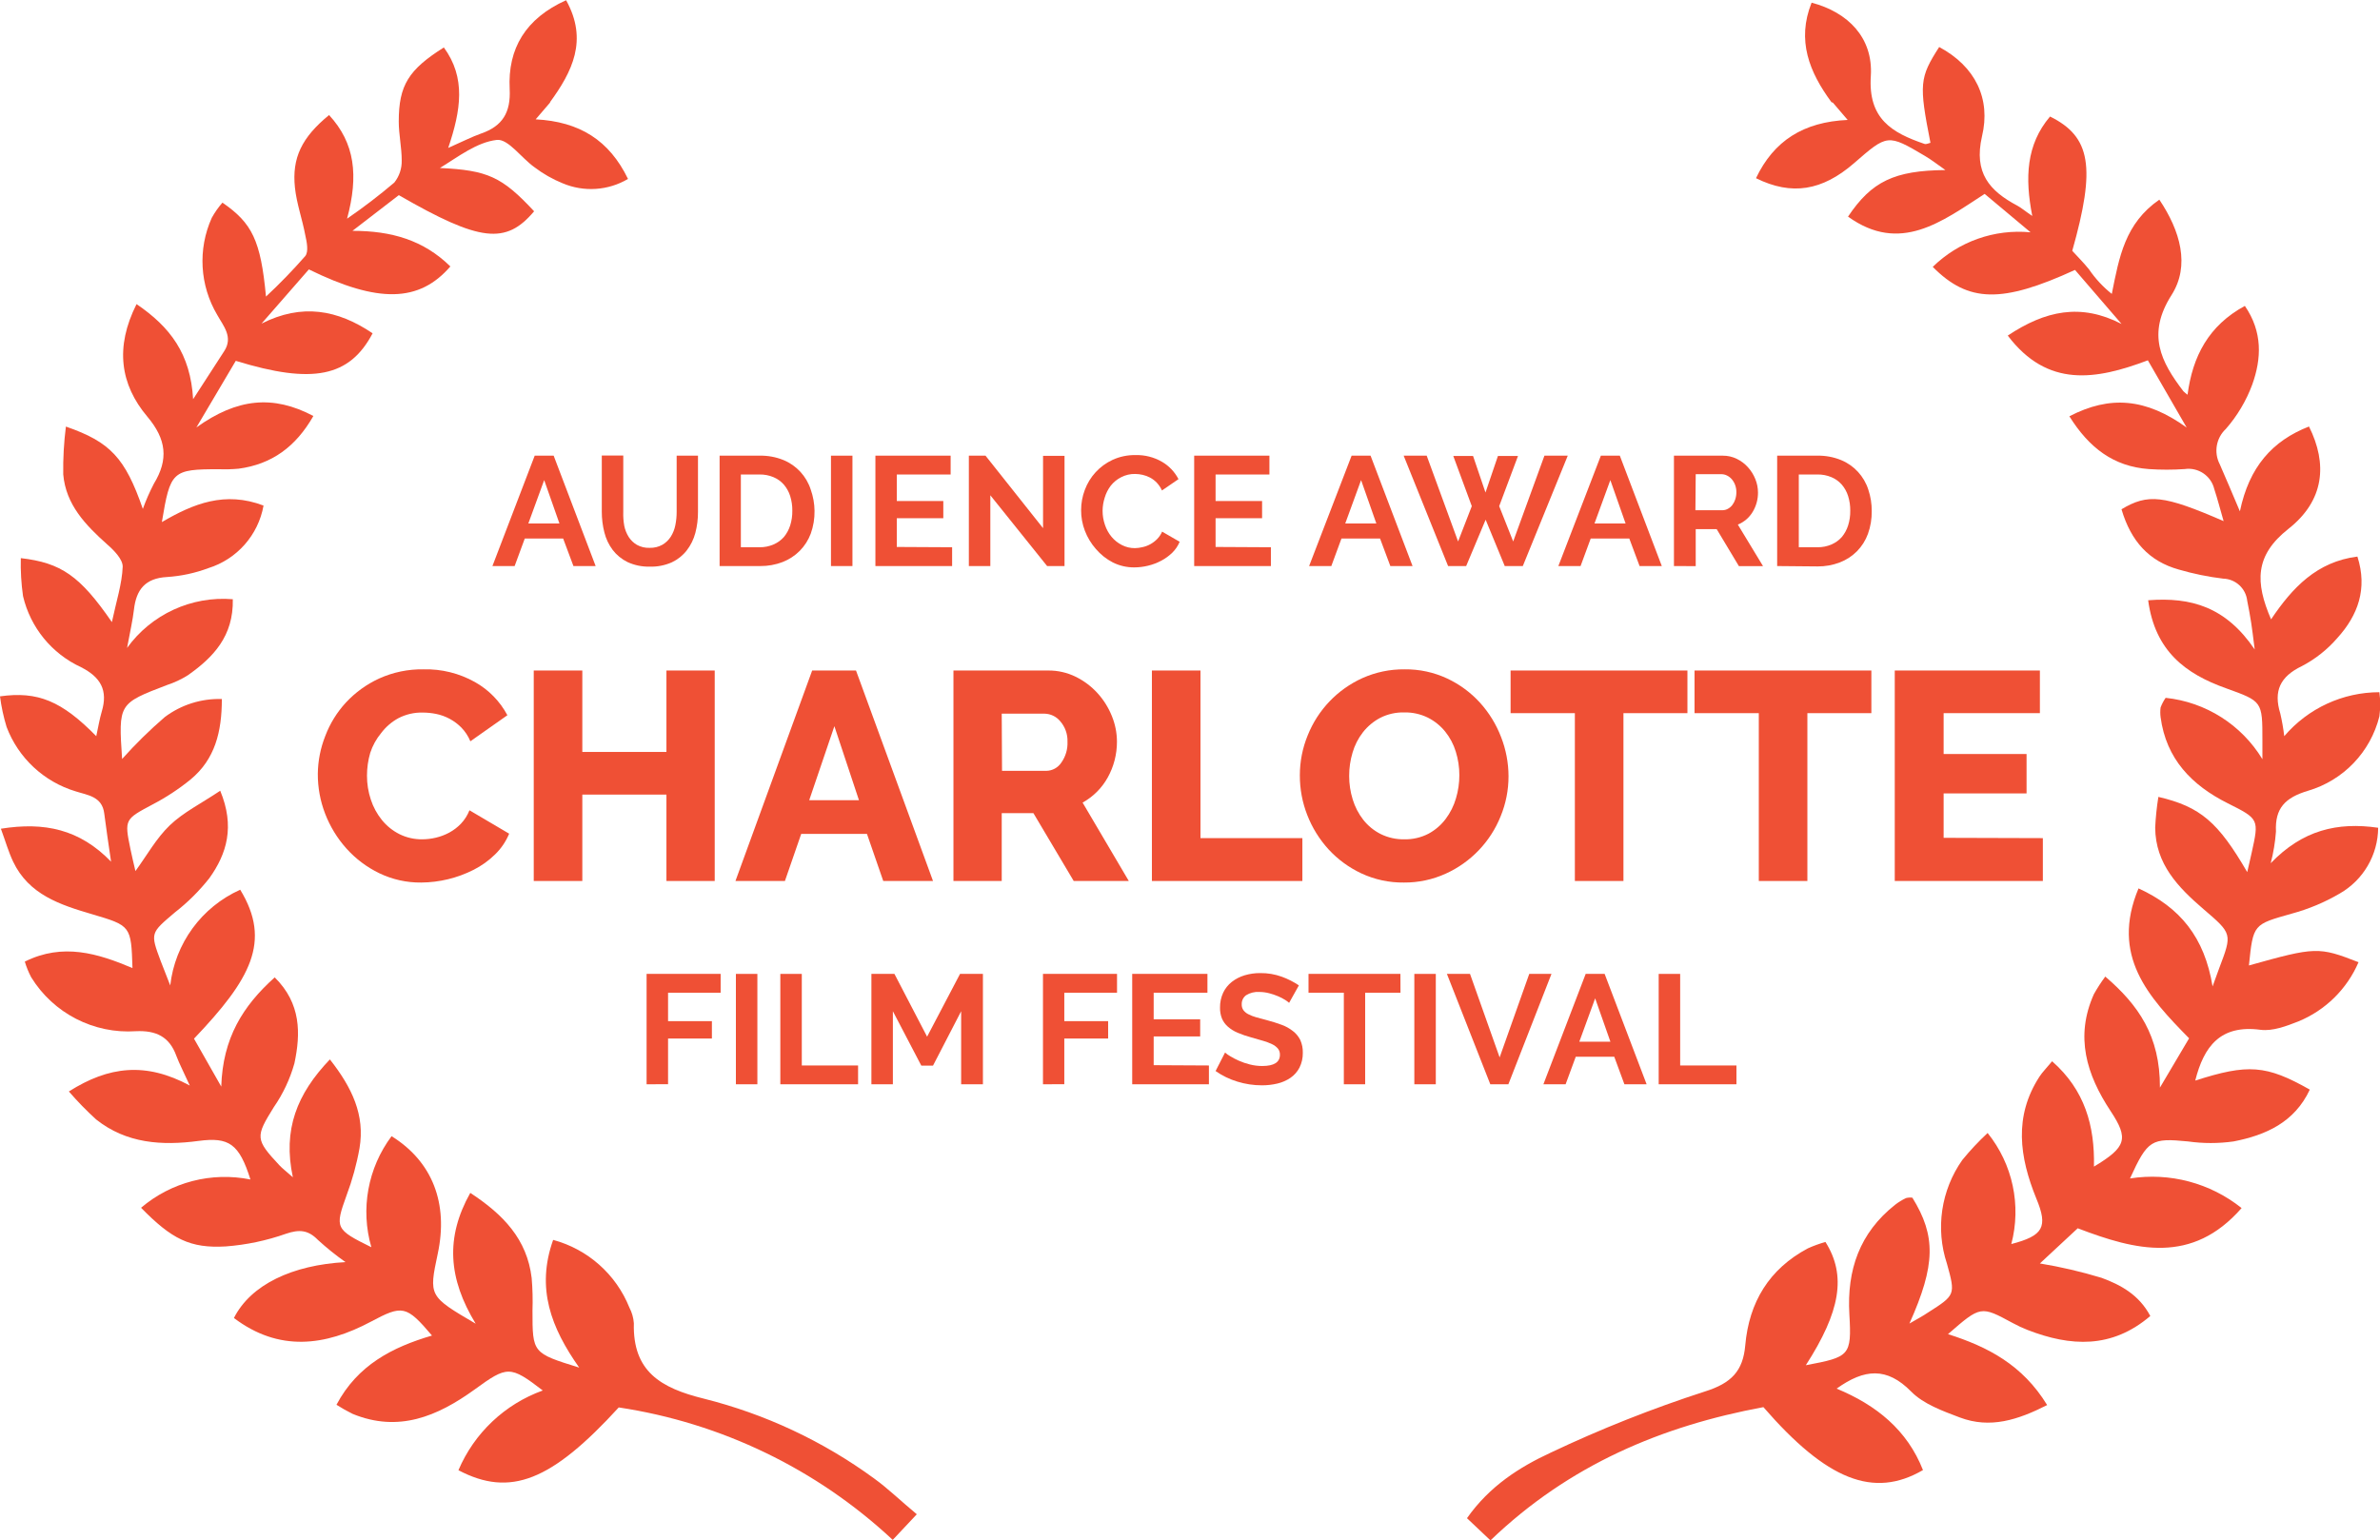
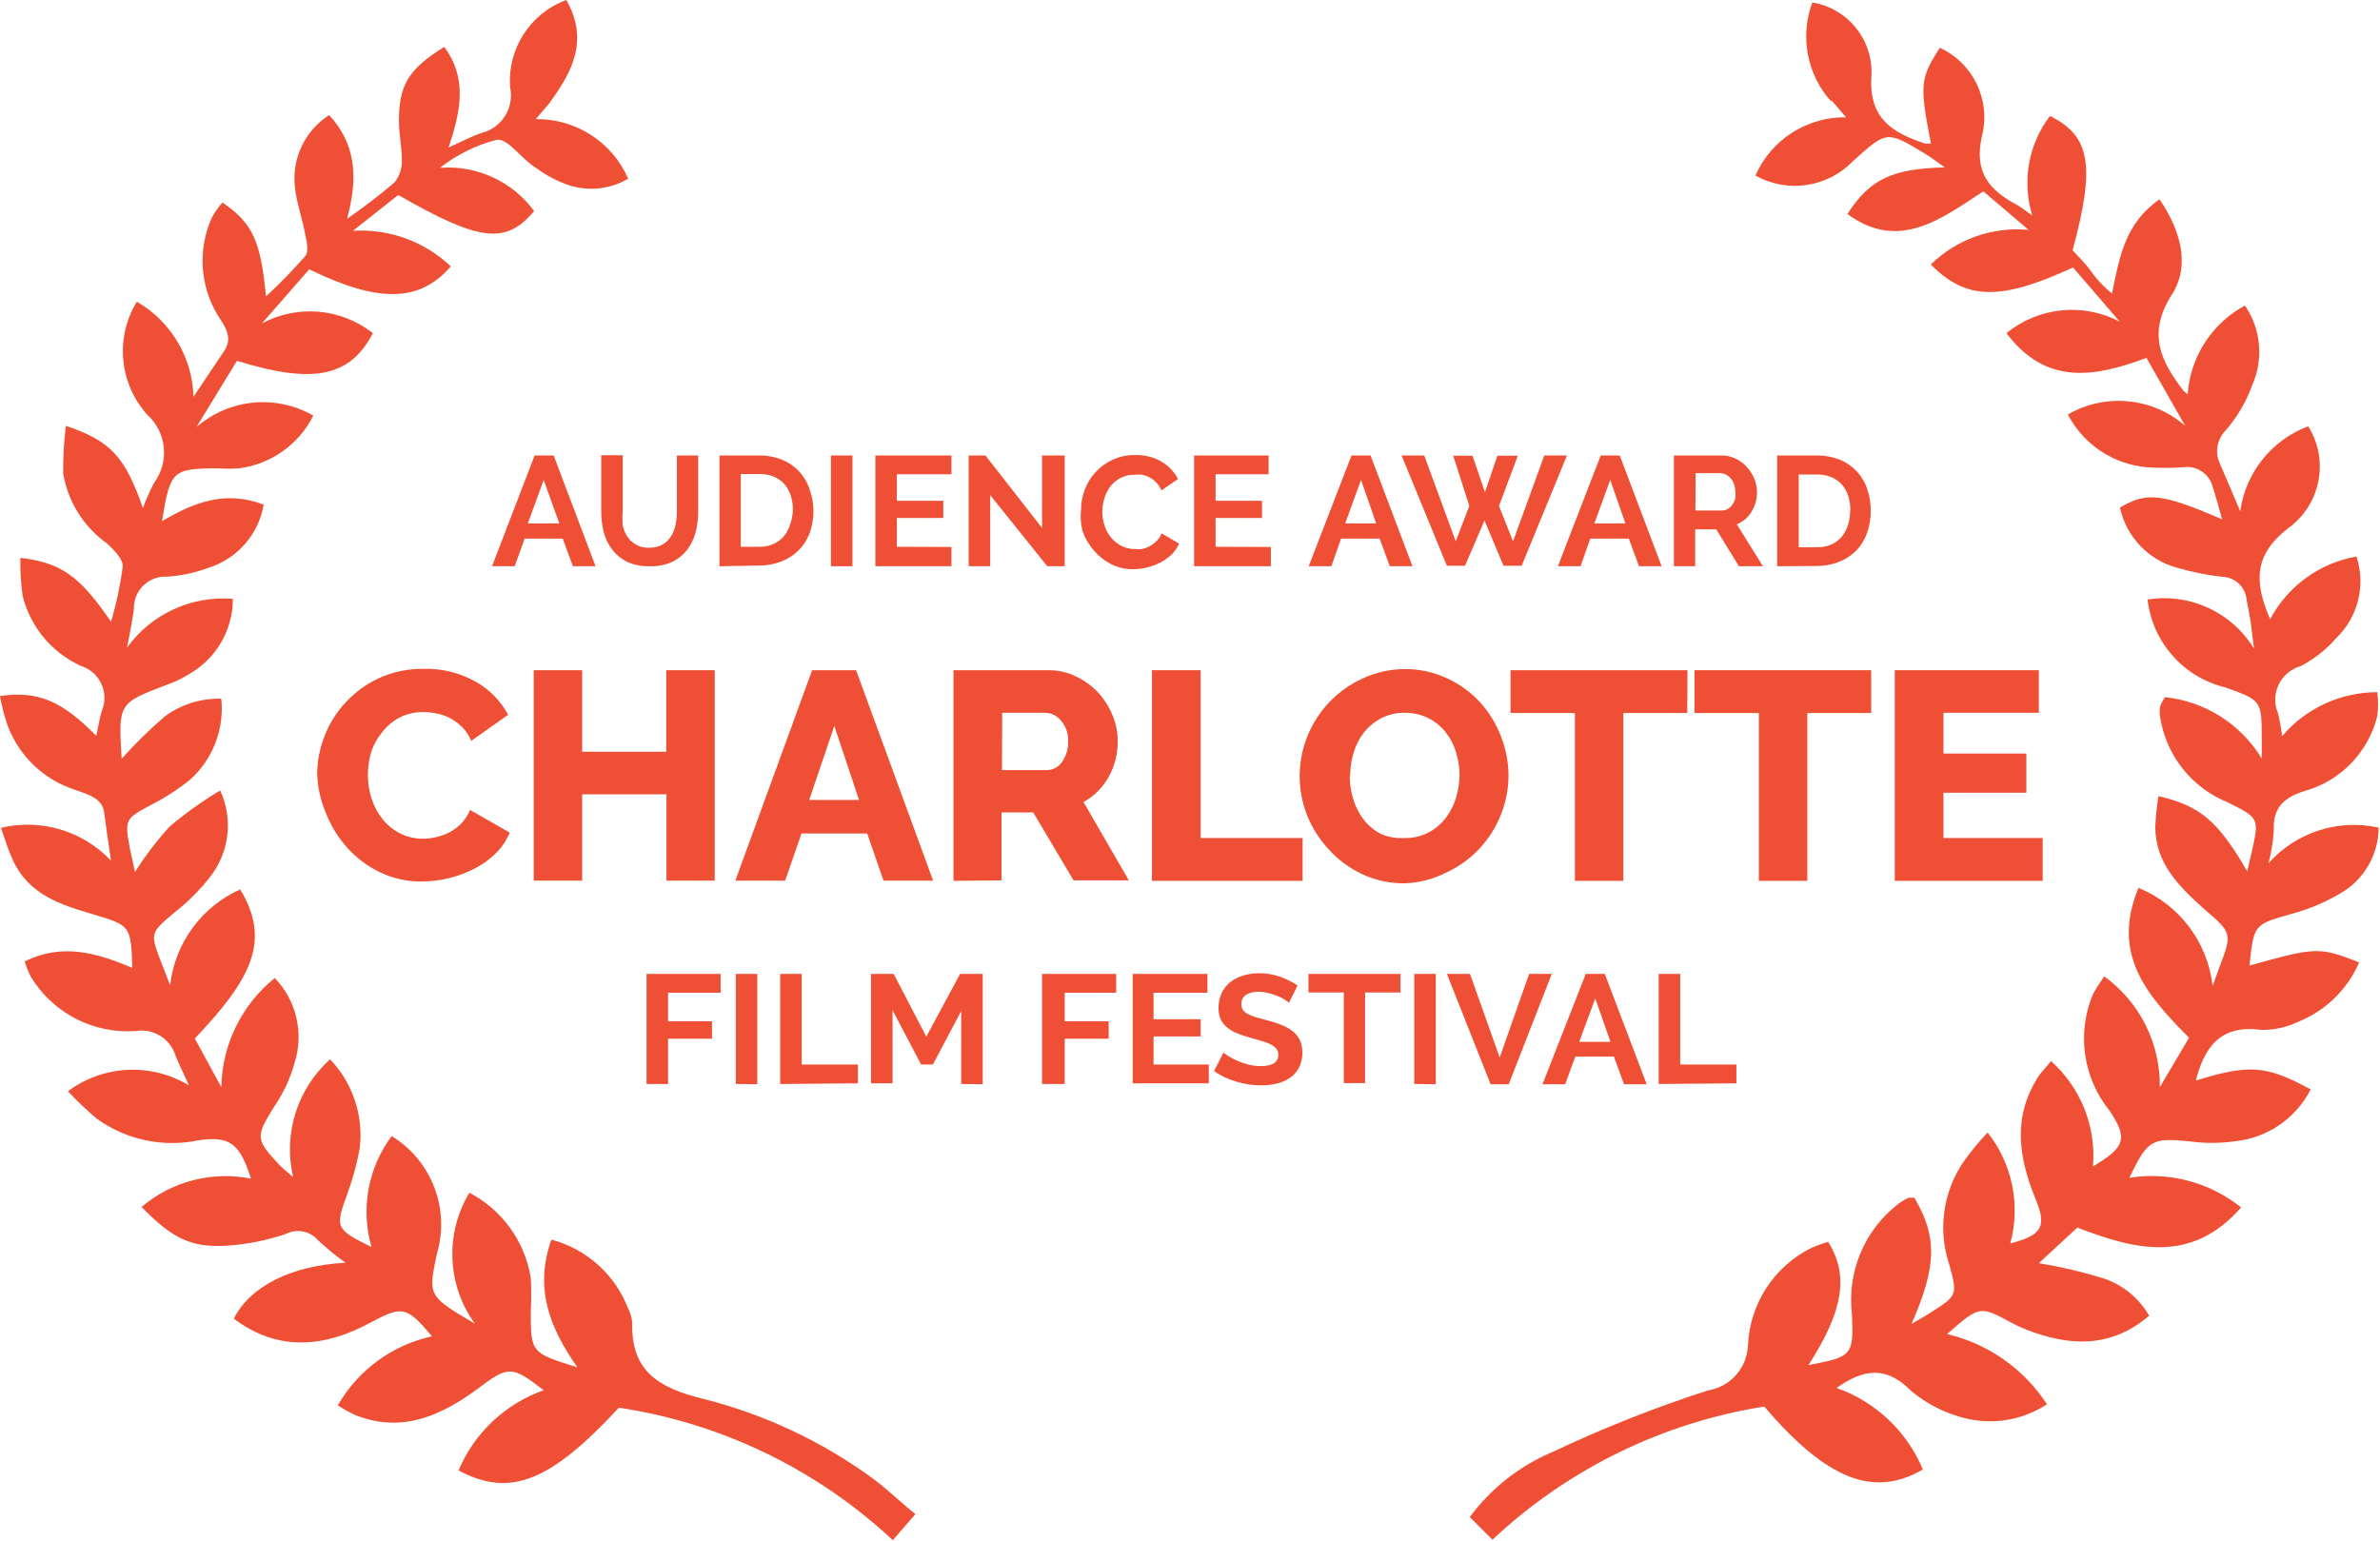
- <svg xmlns="http://www.w3.org/2000/svg" viewBox="0 0 321.41 208">
+ <svg xmlns="http://www.w3.org/2000/svg" viewBox="0 0 105.06 68">
  <defs>
    <style>.cls-1{fill:#ef5035;}</style>
  </defs>
  <g id="Layer_2" data-name="Layer 2">
    <g id="Layer_1-2" data-name="Layer 1">
-       <path class="cls-1" d="M247.34,13.81c-3-4.06-4.73-8.35-2.69-13.45,4.93,1.3,8.31,4.74,8,9.87-.4,5.84,2.87,7.71,7.25,9.21.22.08.53-.09.8-.15-1.56-7.93-1.48-8.8,1.18-12.94,4.9,2.63,7,7,5.78,12.07-1.13,4.93,1,7.36,4.79,9.37.5.27.94.66,2,1.38-1-5.13-.83-9.63,2.4-13.43,5.53,2.73,6.19,6.86,3,18.14.71.78,1.54,1.6,2.26,2.5a15.1,15.1,0,0,0,3.08,3.32c1-5,1.78-9.52,6.42-12.73,2.83,4.21,4.18,8.9,1.65,12.88-3.36,5.28-1.46,9,1.6,13a4.91,4.91,0,0,0,.56.47c.68-5.19,2.84-9.34,7.74-12,2.42,3.53,2.25,7.13,1,10.62a19.23,19.23,0,0,1-3.57,6,4,4,0,0,0-.82,4.77c.82,1.86,1.6,3.73,2.72,6.36,1.25-6,4.37-9.52,9.33-11.46,2.53,5.06,2.08,10-2.77,13.82-4.58,3.61-4.5,7.24-2.35,12.23,2.88-4.29,6.18-7.79,11.66-8.48,1.39,4.36.07,7.93-2.71,11a16.33,16.33,0,0,1-4.8,3.8c-2.93,1.41-3.84,3.36-2.91,6.38a27.79,27.79,0,0,1,.54,3.08,16.89,16.89,0,0,1,12.85-5.94,12.64,12.64,0,0,1,0,3.25,14,14,0,0,1-9.66,10.07c-3.08.93-4.46,2.35-4.31,5.51a23.94,23.94,0,0,1-.71,4.27c4.3-4.47,9-5.59,14.51-4.79a10.31,10.31,0,0,1-5.2,8.89,26.51,26.51,0,0,1-6.47,2.71c-5.18,1.47-5.21,1.37-5.78,7,9-2.52,9.41-2.54,14.8-.44a15.07,15.07,0,0,1-8.13,8c-1.62.64-3.48,1.34-5.11,1.13-5.43-.72-7.65,2.25-8.81,6.86,7.11-2.28,9.57-2.12,15.47,1.22-2.06,4.42-5.94,6.15-10.29,7a22.13,22.13,0,0,1-6.16,0c-4.93-.48-5.44-.24-7.83,5a19.32,19.32,0,0,1,15.07,4c-6.7,7.66-14.26,5.74-22.13,2.73l-5.11,4.75a65.79,65.79,0,0,1,8.32,1.94c2.56.94,5.07,2.28,6.59,5.16-5.21,4.45-10.77,4.13-16.56,1.89a17.34,17.34,0,0,1-2-.93c-4.34-2.35-4.34-2.36-8.76,1.49,5.35,1.7,10.06,4.13,13.39,9.58-3.94,2-7.69,3.23-11.81,1.67-2.32-.88-4.9-1.81-6.56-3.5-3.27-3.32-6.3-3.09-10.06-.39,5.38,2.23,9.53,5.59,11.66,11-6.67,3.89-13,1.35-21.55-8.5-13.69,2.54-26.22,7.78-36.86,18l-3.17-3c3.06-4.35,7.1-6.9,11.3-8.85a172.52,172.52,0,0,1,20.85-8.27c3.56-1.12,5.13-2.76,5.43-6.23.51-5.82,3.22-10.31,8.46-13.1a17,17,0,0,1,2.37-.86c2.87,4.55,2,9.42-2.65,16.65,5.89-1.12,6.21-1.24,5.88-6.88-.35-6,1.39-11,6.17-14.79a8,8,0,0,1,1.48-.91,2.29,2.29,0,0,1,.86-.05c3.19,5.16,3.15,9.08-.4,17,1.07-.63,1.79-1,2.48-1.47,3.72-2.37,3.76-2.39,2.59-6.61A15.72,15.72,0,0,1,265,156.69a36.25,36.25,0,0,1,3.42-3.65,17,17,0,0,1,3.2,15c4.3-1.12,5-2.27,3.37-6.17-2.26-5.56-3.06-11.05.43-16.44.39-.6.91-1.11,1.71-2.08,4.42,3.89,5.77,8.72,5.65,14.23,4.37-2.63,4.73-3.75,2.25-7.5-3.26-4.93-4.83-10.06-2.26-15.79a22.45,22.45,0,0,1,1.54-2.38c4.46,3.83,7.41,8,7.38,15l3.94-6.66C290.12,134.65,285,129.1,288.8,120c5.61,2.57,8.91,6.59,10,13.24.47-1.29.69-1.9.91-2.5,1.75-4.62,1.75-4.61-2.15-7.95-3.41-2.93-6.48-6.09-6.51-11a37.11,37.11,0,0,1,.43-4.15c5.69,1.33,8.08,3.42,12,10.16.22-1,.43-1.79.6-2.62,1-4.52,1-4.56-3.22-6.67-4.89-2.45-8.33-6-9.08-11.64a5,5,0,0,1,0-1.31,6.26,6.26,0,0,1,.68-1.3,17.41,17.41,0,0,1,13.07,8.29c0-.84,0-1.69,0-2.53,0-5.31,0-5.28-4.94-7.06-5.41-1.93-9.57-5-10.49-11.88,5.83-.45,10.5.91,14.39,6.65-.24-1.84-.33-2.71-.47-3.57-.16-1-.33-2-.54-3a3.36,3.36,0,0,0-3.25-3,37.34,37.34,0,0,1-6-1.23c-4-1.12-6.45-3.8-7.73-8.14,3.58-2.14,5.69-1.92,13.79,1.6-.47-1.62-.82-3-1.26-4.33a3.58,3.58,0,0,0-4-2.7,35.52,35.52,0,0,1-4.85,0c-4.75-.35-8.05-2.86-10.72-7.13,5.5-2.85,10.34-2.44,15.84,1.52l-5.24-9.08c-7,2.64-13.54,3.76-18.92-3.34,5.08-3.38,9.86-4.41,15.37-1.57l-6.29-7.3c-9.85,4.52-14.39,4.45-19.21-.41a16.6,16.6,0,0,1,13.21-4.67l-6.2-5.19c-5.79,3.75-11.41,8.13-18.45,3.07,3.19-4.76,6.26-6.23,13.15-6.29-1.09-.76-1.88-1.39-2.75-1.9-5.07-3-5.08-2.95-9.62,1-4.27,3.69-8.38,4.39-13.21,2,2.41-5.06,6.41-7.6,12.38-7.87l-2-2.34Z" />
-       <path class="cls-1" d="M74.34,13.79l-2,2.33c5.94.31,9.94,2.83,12.47,8.05a9.82,9.82,0,0,1-8.82.59,16.48,16.48,0,0,1-3.81-2.17c-1.76-1.24-3.56-3.87-5.09-3.69-2.7.31-5.21,2.28-7.68,3.79,6.43.31,8.37,1.17,12.72,5.85-3.81,4.52-7.3,4.15-18.27-2.18l-6.26,4.82c5.27,0,9.59,1.25,13.22,4.81-4.2,4.86-9.73,5-19.11.4l-6.39,7.32c5.46-2.76,10.27-1.88,15,1.31-3.1,5.89-8.06,6.93-18.48,3.72l-5.32,9c5.49-3.94,10.35-4.43,15.8-1.55-2.38,4.17-5.62,6.52-10.1,7.12a20.56,20.56,0,0,1-2.64.07c-6.33,0-6.58.25-7.72,7.14,4.27-2.5,8.52-4.21,13.73-2.23a10.86,10.86,0,0,1-7.45,8.45,19.56,19.56,0,0,1-5.58,1.2c-2.94.16-4.16,1.69-4.47,4.4-.17,1.44-.5,2.87-.93,5.18a16,16,0,0,1,14.28-6.58c.11,5-2.65,7.86-6.07,10.27a12.69,12.69,0,0,1-2.79,1.31c-6.59,2.52-6.59,2.51-6.09,10a62.5,62.5,0,0,1,5.76-5.66,12.22,12.22,0,0,1,7.71-2.44c0,4.47-.94,8.14-4.21,10.86a30.39,30.39,0,0,1-5.14,3.38c-3.74,2-3.83,2-3,6,.2,1,.45,2,.68,3,1.55-2.12,2.82-4.44,4.65-6.19s4.22-2.93,6.8-4.66c2,4.84.9,8.49-1.46,11.8a27.5,27.5,0,0,1-4.68,4.65c-3.28,2.79-3.32,2.74-1.9,6.55.35.93.72,1.84,1.29,3.3a16.17,16.17,0,0,1,9.45-12.93c4.27,7,1.39,12.11-6.24,20.12l3.68,6.47c.2-6.53,2.9-10.88,7.22-14.75,3.58,3.54,3.51,7.6,2.66,11.61a19.74,19.74,0,0,1-2.79,5.93c-2.48,4-2.52,4.33.79,7.87.39.41.85.76,1.79,1.59-1.38-6.44.55-11.26,5-15.92,3,3.82,4.76,7.52,4,12a36.19,36.19,0,0,1-1.75,6.37c-1.58,4.39-1.54,4.59,3.35,7a17.1,17.1,0,0,1,2.73-15c5.55,3.45,7.68,9.11,6.24,15.86-1.22,5.75-1.22,5.75,5.12,9.47-3.71-6.1-4.11-11.64-.73-17.67,4.46,2.92,7.67,6.26,8.29,11.5a36.85,36.85,0,0,1,.11,4.41c0,5.73,0,5.73,6.31,7.69-3.79-5.37-5.85-10.7-3.52-17.25A15.4,15.4,0,0,1,85,176.63a5.36,5.36,0,0,1,.6,2.11c-.17,6.52,3.64,8.75,9.44,10.18a66.27,66.27,0,0,1,23,10.78c1.88,1.36,3.56,3,5.77,4.84L120.56,208a69.34,69.34,0,0,0-37-17.89c-9.07,9.92-14.65,12.17-21.65,8.48a19.59,19.59,0,0,1,11.39-10.77c-4.42-3.39-4.78-3.35-9.22-.12-5,3.61-10.26,5.83-16.46,3.28a22.37,22.37,0,0,1-2.18-1.23c2.85-5.37,7.55-7.78,12.9-9.35-3.47-4.09-4-4.14-8.22-1.89-6.24,3.33-12.46,4.11-18.53-.48,2.28-4.51,7.89-7.16,15.07-7.55a37.83,37.83,0,0,1-3.73-3c-1.32-1.35-2.51-1.44-4.31-.83a31.55,31.55,0,0,1-8.11,1.71c-4.84.29-7.33-1-11.46-5.22a17.45,17.45,0,0,1,14.77-3.82c-1.52-4.83-2.9-5.75-7-5.21-4.94.66-9.74.36-13.84-2.9a43.72,43.72,0,0,1-3.68-3.78c5.4-3.42,10.38-4,16.33-.8-.81-1.79-1.39-2.89-1.81-4-.94-2.61-2.75-3.46-5.46-3.34A15.39,15.39,0,0,1,4.21,132a11.79,11.79,0,0,1-.86-2.11c5.15-2.56,9.85-1.11,14.54.87-.18-5.71-.21-5.72-5.48-7.28-4.28-1.26-8.52-2.63-10.64-7.1-.61-1.28-1-2.66-1.65-4.44C6,111,10.75,112,15,116.39c-.36-2.5-.67-4.49-.92-6.5-.28-2.33-2.27-2.48-3.87-3A14.42,14.42,0,0,1,.89,98.19,25.12,25.12,0,0,1,0,94.06c5.11-.72,8.34.63,13,5.38.27-1.24.44-2.3.74-3.32.86-2.86-.12-4.64-2.8-6a14.12,14.12,0,0,1-7.83-9.6,30.84,30.84,0,0,1-.3-5.13c5.45.63,8,2.4,12.3,8.64.61-2.86,1.37-5.17,1.46-7.5,0-1-1.19-2.21-2.1-3-2.91-2.6-5.58-5.36-5.93-9.46a45.58,45.58,0,0,1,.36-6.45c6,2.08,8,4.23,10.39,11.12a28.08,28.08,0,0,1,1.49-3.4c2-3.28,1.7-6-.89-9.07-3.65-4.33-4.39-9.36-1.45-15.19,4.55,3.09,7.29,6.72,7.64,12.84l4.2-6.49c1.24-1.91-.11-3.39-.93-4.87a14.24,14.24,0,0,1-.75-13.14,11.78,11.78,0,0,1,1.44-2.05c4,2.76,5.17,5.08,5.88,12.69a74.64,74.64,0,0,0,5.31-5.48c.46-.58.21-1.88,0-2.8-.4-2.16-1.17-4.27-1.4-6.44-.42-4,.91-6.77,4.61-9.8,3.5,3.8,4,8.16,2.43,14a78.87,78.87,0,0,0,6.38-4.88,4.6,4.6,0,0,0,1-3c0-1.74-.4-3.5-.4-5.25,0-4.9,1.33-7,6.09-10,3,4.1,2.31,8.47.59,13.57,1.91-.84,3.16-1.49,4.46-1.95,2.88-1,4-2.85,3.84-6-.28-5.49,2.16-9.54,7.62-12,3,5.39.83,9.66-2.2,13.81Z" />
-       <path class="cls-1" d="M42.92,104.53a14.32,14.32,0,0,1,1-5.1,13.93,13.93,0,0,1,2.8-4.54,14.23,14.23,0,0,1,4.48-3.24,14,14,0,0,1,6-1.24,13.5,13.5,0,0,1,6.94,1.72,11.12,11.12,0,0,1,4.38,4.48l-5,3.52a5.88,5.88,0,0,0-1.22-1.86,6.66,6.66,0,0,0-3.42-1.84,9.36,9.36,0,0,0-1.8-.18,6.78,6.78,0,0,0-3.28.76,7.22,7.22,0,0,0-2.32,2A8.14,8.14,0,0,0,50,101.69a11,11,0,0,0-.44,3.08,10.15,10.15,0,0,0,.52,3.24,8.59,8.59,0,0,0,1.5,2.76,7.23,7.23,0,0,0,2.36,1.9,6.75,6.75,0,0,0,3.1.7,8,8,0,0,0,1.82-.22,7.36,7.36,0,0,0,1.8-.68,6.43,6.43,0,0,0,1.58-1.2,5.64,5.64,0,0,0,1.16-1.82l5.36,3.16a8.35,8.35,0,0,1-1.9,2.8,11.71,11.71,0,0,1-2.9,2.08,15.93,15.93,0,0,1-7.08,1.72,12.72,12.72,0,0,1-5.66-1.26,14.32,14.32,0,0,1-4.44-3.34,15.28,15.28,0,0,1-2.88-4.72A14.75,14.75,0,0,1,42.92,104.53Z" />
-       <path class="cls-1" d="M96.52,90.57V119H90V107.33H78.64V119H72.08V90.57h6.56v11H90v-11Z" />
-       <path class="cls-1" d="M109.68,90.57h5.92L126,119h-6.72l-2.2-6.36H108.2L106,119H99.32ZM116,108.09l-3.32-10-3.4,10Z" />
-       <path class="cls-1" d="M128.76,119V90.57h12.8a8.24,8.24,0,0,1,3.7.84,9.85,9.85,0,0,1,2.94,2.2,10.31,10.31,0,0,1,1.94,3.08,9.18,9.18,0,0,1,.7,3.48,10,10,0,0,1-.32,2.54,9.84,9.84,0,0,1-.92,2.3,8.67,8.67,0,0,1-3.4,3.4L152.44,119H145l-5.44-9.16h-4.28V119Zm6.56-14.88h6a2.46,2.46,0,0,0,2-1.1,4.52,4.52,0,0,0,.84-2.82,4,4,0,0,0-1-2.8,2.81,2.81,0,0,0-2.08-1h-5.8Z" />
-       <path class="cls-1" d="M155.56,119V90.57h6.56v22.64h13.76V119Z" />
-       <path class="cls-1" d="M189.6,119.21a13.2,13.2,0,0,1-5.76-1.24,14.17,14.17,0,0,1-4.44-3.26,14.83,14.83,0,0,1-2.86-4.62,14.56,14.56,0,0,1-1-5.36,14.17,14.17,0,0,1,1.06-5.4A14.31,14.31,0,0,1,184,91.59a13.59,13.59,0,0,1,5.68-1.18,13.21,13.21,0,0,1,5.76,1.24,14.06,14.06,0,0,1,4.44,3.28,14.82,14.82,0,0,1,2.84,4.64,14.62,14.62,0,0,1,1,5.28,14.16,14.16,0,0,1-1.06,5.4,14.37,14.37,0,0,1-7.42,7.76A13.39,13.39,0,0,1,189.6,119.21Zm-7.4-14.4a10.61,10.61,0,0,0,.48,3.18,8.49,8.49,0,0,0,1.42,2.74,7,7,0,0,0,2.34,1.92,6.9,6.9,0,0,0,3.2.72,6.77,6.77,0,0,0,3.28-.76,7.12,7.12,0,0,0,2.32-2,8.65,8.65,0,0,0,1.38-2.76,10.91,10.91,0,0,0,.46-3.14,10.62,10.62,0,0,0-.48-3.18,8.1,8.1,0,0,0-1.44-2.72,7.17,7.17,0,0,0-2.34-1.88,6.94,6.94,0,0,0-3.18-.7,6.81,6.81,0,0,0-3.26.74,7.28,7.28,0,0,0-2.32,1.94,8.18,8.18,0,0,0-1.4,2.74A10.88,10.88,0,0,0,182.2,104.81Z" />
-       <path class="cls-1" d="M227.88,96.33h-8.64V119h-6.56V96.33H204V90.57h23.88Z" />
-       <path class="cls-1" d="M252.72,96.33h-8.64V119h-6.56V96.33h-8.68V90.57h23.88Z" />
-       <path class="cls-1" d="M275.88,113.21V119h-20V90.57h19.6v5.76h-13v5.52h11.2v5.32h-11.2v6Z" />
-       <path class="cls-1" d="M72.21,61.55h2.56l5.67,14.91h-3l-1.39-3.72H70.87L69.5,76.46h-3Zm3.34,9.16-2.06-5.86-2.14,5.86Z" />
-       <path class="cls-1" d="M87.73,74a3.33,3.33,0,0,0,1.73-.42,3.39,3.39,0,0,0,1.13-1.09,4.52,4.52,0,0,0,.61-1.54,8.91,8.91,0,0,0,.18-1.8v-7.6h2.88v7.6A10.86,10.86,0,0,1,93.9,72a6.59,6.59,0,0,1-1.16,2.35,5.53,5.53,0,0,1-2,1.6,6.85,6.85,0,0,1-3,.59,6.77,6.77,0,0,1-3-.62,5.65,5.65,0,0,1-2-1.64,6.54,6.54,0,0,1-1.12-2.36,11.16,11.16,0,0,1-.35-2.79v-7.6h2.9v7.6A9,9,0,0,0,84.3,71a4.48,4.48,0,0,0,.61,1.54A3.32,3.32,0,0,0,86,73.59,3.28,3.28,0,0,0,87.73,74Z" />
-       <path class="cls-1" d="M97.18,76.46V61.55h5.42a8.09,8.09,0,0,1,3.2.59,6.44,6.44,0,0,1,3.69,4A8.89,8.89,0,0,1,110,69a8.73,8.73,0,0,1-.51,3.08A6.59,6.59,0,0,1,108,74.41a6.68,6.68,0,0,1-2.32,1.51,8.2,8.2,0,0,1-3,.54ZM107,69a6.37,6.37,0,0,0-.29-2,4.42,4.42,0,0,0-.86-1.55,3.84,3.84,0,0,0-1.4-1,4.72,4.72,0,0,0-1.88-.36h-2.52v9.83h2.52a4.54,4.54,0,0,0,1.9-.38,3.89,3.89,0,0,0,1.39-1,4.64,4.64,0,0,0,.85-1.56A6.29,6.29,0,0,0,107,69Z" />
-       <path class="cls-1" d="M112.22,76.46V61.55h2.9V76.46Z" />
-       <path class="cls-1" d="M128.58,73.92v2.54H118.22V61.55h10.16v2.54h-7.27v3.59h6.28V70h-6.28v3.88Z" />
-       <path class="cls-1" d="M133.74,66.9v9.56h-2.9V61.55h2.25l7.77,9.79V61.57h2.9V76.46h-2.35Z" />
-       <path class="cls-1" d="M146,68.9a7.72,7.72,0,0,1,.49-2.7,7.24,7.24,0,0,1,3.75-4.08,7.14,7.14,0,0,1,3.11-.65,6.78,6.78,0,0,1,3.56.9,5.77,5.77,0,0,1,2.24,2.35l-2.23,1.53a3.83,3.83,0,0,0-.71-1.06,3.59,3.59,0,0,0-.9-.68,4.07,4.07,0,0,0-1-.37,4.81,4.81,0,0,0-1-.12,3.91,3.91,0,0,0-1.9.44A4.18,4.18,0,0,0,150,65.61a5,5,0,0,0-.81,1.6A6,6,0,0,0,148.9,69a5.79,5.79,0,0,0,.32,1.9,5,5,0,0,0,.89,1.61,4.45,4.45,0,0,0,1.39,1.11,3.79,3.79,0,0,0,1.77.42,4.67,4.67,0,0,0,1-.13,3.92,3.92,0,0,0,2-1.1,3.23,3.23,0,0,0,.67-1l2.37,1.37a4.48,4.48,0,0,1-1,1.48,6.52,6.52,0,0,1-1.49,1.08,7.61,7.61,0,0,1-1.77.67,7.78,7.78,0,0,1-1.85.23,6.35,6.35,0,0,1-2.92-.67A7.59,7.59,0,0,1,148,74.16a8.13,8.13,0,0,1-1.49-2.46A7.66,7.66,0,0,1,146,68.9Z" />
-       <path class="cls-1" d="M171.63,73.92v2.54H161.27V61.55h10.16v2.54h-7.27v3.59h6.28V70h-6.28v3.88Z" />
-       <path class="cls-1" d="M182.53,61.55h2.56l5.67,14.91h-3l-1.39-3.72h-5.21l-1.37,3.72h-3Zm3.34,9.16-2.06-5.86-2.14,5.86Z" />
-       <path class="cls-1" d="M196.26,61.59h2.67l1.68,4.94,1.68-4.94H205l-2.54,6.78,1.89,4.77,4.22-11.59h3.15l-6.07,14.91h-2.44l-2.58-6.26L198,76.46h-2.44l-6-14.91h3.11l4.24,11.59,1.85-4.77Z" />
-       <path class="cls-1" d="M216.19,61.55h2.56l5.67,14.91h-3l-1.39-3.72h-5.21l-1.37,3.72h-3Zm3.34,9.16-2.06-5.86-2.14,5.86Z" />
-       <path class="cls-1" d="M226.06,76.46V61.55h6.59a4.24,4.24,0,0,1,1.9.43,4.93,4.93,0,0,1,1.5,1.13,5.37,5.37,0,0,1,1,1.6,4.82,4.82,0,0,1,.36,1.8,5,5,0,0,1-.72,2.64,4.16,4.16,0,0,1-2,1.71l3.4,5.61h-3.26l-3-5H229v5Zm2.9-7.54h3.63a1.53,1.53,0,0,0,.75-.19,1.9,1.9,0,0,0,.6-.51,2.58,2.58,0,0,0,.4-.77,3,3,0,0,0,.15-.95,2.69,2.69,0,0,0-.17-1,2.52,2.52,0,0,0-.45-.77,2.05,2.05,0,0,0-.65-.5,1.69,1.69,0,0,0-.75-.18H229Z" />
-       <path class="cls-1" d="M240,76.46V61.55h5.42a8.09,8.09,0,0,1,3.2.59,6.44,6.44,0,0,1,3.69,4,8.89,8.89,0,0,1,.46,2.89,8.73,8.73,0,0,1-.51,3.08,6.59,6.59,0,0,1-1.48,2.35,6.68,6.68,0,0,1-2.32,1.51,8.2,8.2,0,0,1-3,.54ZM249.87,69a6.37,6.37,0,0,0-.29-2,4.42,4.42,0,0,0-.86-1.55,3.84,3.84,0,0,0-1.4-1,4.72,4.72,0,0,0-1.88-.36h-2.52v9.83h2.52a4.54,4.54,0,0,0,1.9-.38,3.89,3.89,0,0,0,1.39-1,4.64,4.64,0,0,0,.85-1.56A6.29,6.29,0,0,0,249.87,69Z" />
-       <path class="cls-1" d="M87.32,146.46V131.55h10v2.54H90.22v3.84h5.92v2.35H90.22v6.17Z" />
-       <path class="cls-1" d="M99.38,146.46V131.55h2.9v14.91Z" />
-       <path class="cls-1" d="M105.38,146.46V131.55h2.9v12.37h7.6v2.54Z" />
-       <path class="cls-1" d="M129.8,146.46v-9.87L126,143.94h-1.58l-3.84-7.35v9.87h-2.9V131.55h3.11l4.41,8.48,4.45-8.48h3.09v14.91Z" />
-       <path class="cls-1" d="M140.85,146.46V131.55h10v2.54h-7.12v3.84h5.92v2.35h-5.92v6.17Z" />
-       <path class="cls-1" d="M163.26,143.92v2.54H152.9V131.55h10.16v2.54H155.8v3.59h6.28V140H155.8v3.88Z" />
-       <path class="cls-1" d="M174.09,135.46a3.59,3.59,0,0,0-.54-.4,6.51,6.51,0,0,0-.95-.49,8.23,8.23,0,0,0-1.21-.41,5.29,5.29,0,0,0-1.32-.17,3,3,0,0,0-1.79.44,1.46,1.46,0,0,0-.59,1.24,1.28,1.28,0,0,0,.22.77,1.9,1.9,0,0,0,.64.54,5.39,5.39,0,0,0,1.06.42q.64.19,1.48.4,1.09.29,2,.63a5.38,5.38,0,0,1,1.51.84,3.48,3.48,0,0,1,1,1.21,4,4,0,0,1,.34,1.73,4.31,4.31,0,0,1-.45,2,3.79,3.79,0,0,1-1.22,1.38,5.28,5.28,0,0,1-1.76.77,8.84,8.84,0,0,1-2.09.24,11.22,11.22,0,0,1-3.32-.5,10.23,10.23,0,0,1-2.94-1.43l1.28-2.5a4,4,0,0,0,.68.49,10.25,10.25,0,0,0,1.17.61,9,9,0,0,0,1.49.51,6.73,6.73,0,0,0,1.68.21q2.4,0,2.39-1.53a1.26,1.26,0,0,0-.27-.82,2.31,2.31,0,0,0-.78-.59,7.48,7.48,0,0,0-1.22-.46l-1.6-.46a13.64,13.64,0,0,1-1.86-.64,4.87,4.87,0,0,1-1.31-.82,3.06,3.06,0,0,1-.79-1.09,3.77,3.77,0,0,1-.26-1.48,4.63,4.63,0,0,1,.42-2,4.07,4.07,0,0,1,1.17-1.47,5.28,5.28,0,0,1,1.73-.89,7.17,7.17,0,0,1,2.12-.3,8.24,8.24,0,0,1,2.9.49,10.81,10.81,0,0,1,2.31,1.17Z" />
-       <path class="cls-1" d="M189.13,134.09h-4.77v12.37h-2.88V134.09h-4.77v-2.54h12.41Z" />
-       <path class="cls-1" d="M191,146.46V131.55h2.9v14.91Z" />
-       <path class="cls-1" d="M198.52,131.55l4,11.28,4-11.28h3l-5.82,14.91h-2.44l-5.86-14.91Z" />
-       <path class="cls-1" d="M214.14,131.55h2.56l5.67,14.91h-3L218,142.74H212.8l-1.37,3.72h-3Zm3.34,9.16-2.06-5.86-2.14,5.86Z" />
-       <path class="cls-1" d="M224,146.46V131.55h2.9v12.37h7.6v2.54Z" />
+       <g id="Layer_2-2" data-name="Layer 2">
+         <g id="Layer_1-2-2" data-name="Layer 1-2">
+           <path class="cls-1" d="M80.85,4.5A4.3,4.3,0,0,1,80,.11a3.11,3.11,0,0,1,2.61,3.23c-.13,1.91.94,2.52,2.37,3,.07,0,.17,0,.26,0-.51-2.59-.48-2.88.39-4.23A3.37,3.37,0,0,1,87.49,6c-.37,1.61.33,2.41,1.57,3.06.16.09.31.22.65.45a4.88,4.88,0,0,1,.78-4.39c1.81.89,2,2.24,1,5.93.23.25.5.52.74.82a4.94,4.94,0,0,0,1,1.09c.33-1.63.58-3.11,2.1-4.16.93,1.38,1.37,2.91.54,4.21-1.1,1.73-.48,2.94.52,4.25l.18.15a4.82,4.82,0,0,1,2.53-3.92A3.62,3.62,0,0,1,99.42,17a6.29,6.29,0,0,1-1.17,2A1.31,1.31,0,0,0,98,20.49c.27.61.52,1.22.89,2.08a4.7,4.7,0,0,1,3-3.75,3.35,3.35,0,0,1-.91,4.52c-1.5,1.18-1.47,2.37-.77,4a5.37,5.37,0,0,1,3.81-2.77,3.48,3.48,0,0,1-.89,3.6,5.34,5.34,0,0,1-1.57,1.24,1.54,1.54,0,0,0-1,2.09,9.08,9.08,0,0,1,.18,1,5.52,5.52,0,0,1,4.2-1.94,4.13,4.13,0,0,1,0,1.06,4.58,4.58,0,0,1-3.16,3.29c-1,.3-1.46.77-1.41,1.8a7.83,7.83,0,0,1-.23,1.4A5.05,5.05,0,0,1,105,36.54a3.37,3.37,0,0,1-1.7,2.91,8.67,8.67,0,0,1-2.11.89c-1.69.48-1.7.45-1.89,2.29,2.94-.82,3.08-.83,4.84-.14a4.93,4.93,0,0,1-2.66,2.61,3.64,3.64,0,0,1-1.67.37c-1.77-.24-2.5.74-2.88,2.24C99.22,47,100,47,102,48.1a4.24,4.24,0,0,1-3.36,2.29,7.23,7.23,0,0,1-2,0C95,50.23,94.8,50.31,94,52a6.31,6.31,0,0,1,4.93,1.31c-2.19,2.5-4.66,1.88-7.23.89L90,55.77a21.5,21.5,0,0,1,2.72.63,3.65,3.65,0,0,1,2.15,1.69c-1.7,1.45-3.52,1.35-5.41.62a5.67,5.67,0,0,1-.65-.3c-1.42-.77-1.42-.77-2.86.49A7.25,7.25,0,0,1,90.36,62a4.58,4.58,0,0,1-3.86.55,5.94,5.94,0,0,1-2.14-1.14c-1.07-1.09-2.06-1-3.29-.13a6.44,6.44,0,0,1,3.81,3.6c-2.18,1.27-4.25.44-7-2.78a22.75,22.75,0,0,0-12,5.88l-1-1a8.81,8.81,0,0,1,3.69-2.89,56.39,56.39,0,0,1,6.82-2.7,2.1,2.1,0,0,0,1.77-2,5.06,5.06,0,0,1,2.77-4.28,5.56,5.56,0,0,1,.77-.28c.94,1.49.65,3.08-.87,5.44,1.93-.37,2-.41,1.92-2.25a5.35,5.35,0,0,1,2-4.83,2.61,2.61,0,0,1,.48-.3.75.75,0,0,1,.28,0c1,1.69,1,3-.13,5.56.35-.21.59-.33.81-.48,1.22-.77,1.23-.78.85-2.16a5.14,5.14,0,0,1,.68-4.58A11.85,11.85,0,0,1,87.74,50a5.56,5.56,0,0,1,1,4.9c1.41-.37,1.63-.74,1.1-2-.74-1.82-1-3.61.14-5.37.13-.2.3-.36.56-.68a5.6,5.6,0,0,1,1.85,4.65c1.43-.86,1.55-1.23.74-2.45a5.07,5.07,0,0,1-.74-5.16,7.34,7.34,0,0,1,.5-.78A5.93,5.93,0,0,1,95.34,48l1.29-2.18c-1.8-1.83-3.47-3.64-2.23-6.62a5.31,5.31,0,0,1,3.27,4.33l.3-.82c.57-1.51.57-1.51-.7-2.6-1.11-1-2.12-2-2.13-3.6a12.13,12.13,0,0,1,.14-1.36c1.86.43,2.64,1.12,3.92,3.32.07-.33.14-.59.2-.86.33-1.48.33-1.49-1.05-2.18a4.86,4.86,0,0,1-3-3.8,1.63,1.63,0,0,1,0-.43,2,2,0,0,1,.22-.42,5.69,5.69,0,0,1,4.27,2.71v-.83c0-1.74,0-1.73-1.61-2.31a4.52,4.52,0,0,1-3.43-3.88,4.64,4.64,0,0,1,4.7,2.17c-.08-.6-.11-.89-.15-1.17s-.11-.65-.18-1a1.1,1.1,0,0,0-1.06-1,12.2,12.2,0,0,1-2-.4,3.53,3.53,0,0,1-2.53-2.66c1.17-.7,1.86-.63,4.51.52-.15-.53-.27-1-.41-1.42a1.17,1.17,0,0,0-1.31-.88,11.61,11.61,0,0,1-1.59,0,4.36,4.36,0,0,1-3.5-2.33,4.48,4.48,0,0,1,5.18.5l-1.71-3c-2.29.86-4.43,1.23-6.18-1.09a4.56,4.56,0,0,1,5-.51l-2.06-2.39c-3.22,1.48-4.7,1.45-6.28-.13a5.43,5.43,0,0,1,4.32-1.53l-2-1.7c-1.89,1.23-3.73,2.66-6,1,1-1.56,2-2,4.3-2.06-.36-.25-.61-.45-.9-.62-1.66-1-1.66-1-3.14.33a3.56,3.56,0,0,1-4.32.65,4.3,4.3,0,0,1,4-2.57l-.65-.76Z" />
+           <path class="cls-1" d="M24.3,4.5l-.65.76a4.38,4.38,0,0,1,4.08,2.63,3.21,3.21,0,0,1-2.88.19,5.39,5.39,0,0,1-1.25-.71C23,7,22.43,6.11,21.93,6.17a6.85,6.85,0,0,0-2.51,1.24,4.71,4.71,0,0,1,4.16,1.91c-1.25,1.48-2.39,1.36-6-.71l-2,1.58a5.76,5.76,0,0,1,4.32,1.57c-1.37,1.59-3.18,1.63-6.25.13l-2.09,2.39a4.49,4.49,0,0,1,4.9.43c-1,1.93-2.63,2.27-6,1.22L8.67,18.86a4.46,4.46,0,0,1,5.16-.51,4.28,4.28,0,0,1-3.3,2.33,6.72,6.72,0,0,1-.86,0c-2.07,0-2.15.08-2.52,2.33,1.4-.82,2.78-1.38,4.49-.73A3.55,3.55,0,0,1,9.2,25.07a6.39,6.39,0,0,1-1.82.39A1.39,1.39,0,0,0,5.91,26.9c-.06.47-.16.94-.3,1.69a5.23,5.23,0,0,1,4.67-2.15,3.82,3.82,0,0,1-2,3.36,4.15,4.15,0,0,1-.91.43c-2.15.82-2.15.82-2,3.27a20.43,20.43,0,0,1,1.88-1.85,4,4,0,0,1,2.52-.8A4.24,4.24,0,0,1,8.42,34.4a9.93,9.93,0,0,1-1.68,1.1c-1.22.65-1.25.65-1,2,.07.33.15.65.22,1a14.66,14.66,0,0,1,1.52-2A16.79,16.79,0,0,1,9.72,34.9a3.68,3.68,0,0,1-.48,3.86,9,9,0,0,1-1.53,1.52c-1.07.91-1.09.9-.62,2.14.11.3.24.6.42,1.08a5.29,5.29,0,0,1,3.09-4.23c1.4,2.29.45,4-2,6.58L9.77,48a6.33,6.33,0,0,1,2.36-4.82A3.76,3.76,0,0,1,13,46.94a6.45,6.45,0,0,1-.91,1.94c-.81,1.31-.82,1.42.26,2.57.13.13.28.25.59.52a5.35,5.35,0,0,1,1.63-5.2,4.84,4.84,0,0,1,1.31,3.92,11.83,11.83,0,0,1-.57,2.08c-.52,1.43-.5,1.5,1.09,2.29a5.59,5.59,0,0,1,.89-4.9,4.57,4.57,0,0,1,2,5.18c-.4,1.88-.4,1.88,1.67,3.1a5.25,5.25,0,0,1-.24-5.78,5.17,5.17,0,0,1,2.71,3.76,12,12,0,0,1,0,1.44c0,1.87,0,1.87,2.06,2.51-1.24-1.76-1.91-3.5-1.15-5.64a5,5,0,0,1,3.37,3,1.75,1.75,0,0,1,.2.69c-.06,2.13,1.19,2.86,3.09,3.33a21.66,21.66,0,0,1,7.52,3.52c.61.44,1.16,1,1.89,1.58L39.41,68a22.66,22.66,0,0,0-12.09-5.85c-3,3.24-4.79,4-7.08,2.77A6.4,6.4,0,0,1,24,61.38c-1.44-1.11-1.56-1.09-3,0-1.63,1.18-3.35,1.91-5.38,1.07a7.31,7.31,0,0,1-.71-.4A6.36,6.36,0,0,1,19.07,59c-1.13-1.34-1.31-1.35-2.69-.62-2,1.09-4.07,1.34-6.06-.16.75-1.47,2.58-2.34,4.93-2.47a12.36,12.36,0,0,1-1.22-1,1.16,1.16,0,0,0-1.41-.27A10.31,10.31,0,0,1,10,55c-1.58.09-2.4-.33-3.75-1.71a5.7,5.7,0,0,1,4.83-1.25c-.5-1.58-.95-1.88-2.29-1.7a5.68,5.68,0,0,1-4.52-.95A14.29,14.29,0,0,1,3,48.18a4.79,4.79,0,0,1,5.34-.26c-.26-.59-.45-.94-.59-1.31A1.57,1.57,0,0,0,6,45.52a5,5,0,0,1-4.63-2.38,3.85,3.85,0,0,1-.28-.69c1.68-.84,3.22-.36,4.75.28-.06-1.87-.07-1.87-1.79-2.38C2.66,39.94,1.27,39.49.58,38c-.2-.42-.33-.87-.54-1.45A5.06,5.06,0,0,1,4.9,38c-.12-.82-.22-1.47-.3-2.12s-.74-.81-1.26-1a4.71,4.71,0,0,1-3-2.84A8.21,8.21,0,0,1,0,30.73c1.67-.24,2.73.21,4.25,1.76.09-.41.14-.75.24-1.09a1.48,1.48,0,0,0-.92-2A4.62,4.62,0,0,1,1,26.31a10.08,10.08,0,0,1-.1-1.68c1.78.21,2.61.78,4,2.82A15.51,15.51,0,0,0,5.42,25c0-.33-.39-.72-.69-1a4.76,4.76,0,0,1-1.94-3.09,14.9,14.9,0,0,1,.12-2.11c2,.68,2.61,1.38,3.4,3.63a9.18,9.18,0,0,1,.49-1.11,2.25,2.25,0,0,0-.29-3,4.19,4.19,0,0,1-.47-5,5,5,0,0,1,2.5,4.2L9.9,15.49c.41-.62,0-1.11-.3-1.59a4.65,4.65,0,0,1-.25-4.29,3.85,3.85,0,0,1,.47-.67c1.31.9,1.69,1.66,1.92,4.15a24.4,24.4,0,0,0,1.74-1.79c.15-.19.07-.61,0-.92-.13-.71-.38-1.4-.46-2.1a3.33,3.33,0,0,1,1.51-3.2c1.14,1.24,1.31,2.67.79,4.58a25.78,25.78,0,0,0,2.09-1.6,1.5,1.5,0,0,0,.33-1c0-.57-.13-1.14-.13-1.72,0-1.6.43-2.29,2-3.27,1,1.34.76,2.77.19,4.44.62-.27,1-.49,1.46-.64a1.71,1.71,0,0,0,1.26-2A3.8,3.8,0,0,1,25,0c1,1.76.27,3.16-.72,4.51Z" />
+           <path class="cls-1" d="M14,34.16a4.68,4.68,0,0,1,.33-1.67A4.55,4.55,0,0,1,15.27,31a4.65,4.65,0,0,1,1.46-1.06,4.58,4.58,0,0,1,2-.41A4.41,4.41,0,0,1,21,30.1a3.63,3.63,0,0,1,1.43,1.46l-1.63,1.15a1.92,1.92,0,0,0-.4-.61,2.18,2.18,0,0,0-1.12-.6,3.06,3.06,0,0,0-.59-.06,2.22,2.22,0,0,0-1.07.25,2.36,2.36,0,0,0-.76.65,2.66,2.66,0,0,0-.48.88,3.6,3.6,0,0,0-.14,1,3.32,3.32,0,0,0,.17,1.06,2.81,2.81,0,0,0,.49.9,2.36,2.36,0,0,0,.77.62,2.21,2.21,0,0,0,1,.23,2.61,2.61,0,0,0,.59-.07,2.41,2.41,0,0,0,.59-.22,2.1,2.1,0,0,0,.52-.39,1.84,1.84,0,0,0,.38-.59l1.75,1a2.73,2.73,0,0,1-.62.92,3.83,3.83,0,0,1-.95.68,5.21,5.21,0,0,1-2.31.56,4.16,4.16,0,0,1-1.85-.41,4.68,4.68,0,0,1-1.45-1.09,5,5,0,0,1-.94-1.54A4.82,4.82,0,0,1,14,34.16Z" />
+           <path class="cls-1" d="M31.55,29.59v9.29H29.42V35.07H25.7v3.81H23.56V29.59H25.7v3.6h3.71v-3.6Z" />
+           <path class="cls-1" d="M35.85,29.59h1.94l3.4,9.29H39l-.72-2.08h-2.9l-.72,2.08H32.46Zm2.07,5.73-1.09-3.27-1.11,3.27Z" />
+           <path class="cls-1" d="M42.09,38.89V29.59h4.18a2.69,2.69,0,0,1,1.21.27,3.22,3.22,0,0,1,1,.72,3.37,3.37,0,0,1,.63,1,3,3,0,0,1,.23,1.14,3.27,3.27,0,0,1-.1.83,3.22,3.22,0,0,1-.3.75,2.83,2.83,0,0,1-1.11,1.11l2,3.46H47.39l-1.78-3h-1.4v3ZM44.23,34h2a.8.8,0,0,0,.65-.36,1.48,1.48,0,0,0,.27-.92,1.31,1.31,0,0,0-.33-.92.92.92,0,0,0-.68-.33h-1.9Z" />
+           <path class="cls-1" d="M50.85,38.89V29.59H53V37h4.5v1.89Z" />
+           <path class="cls-1" d="M62,39a4.31,4.31,0,0,1-1.88-.41,4.63,4.63,0,0,1-1.45-1.07A4.85,4.85,0,0,1,57.7,36a4.76,4.76,0,0,1-.33-1.75,4.74,4.74,0,0,1,2.77-4.29A4.44,4.44,0,0,1,62,29.54a4.32,4.32,0,0,1,1.88.41A4.6,4.6,0,0,1,65.33,31a4.84,4.84,0,0,1,.93,1.52,4.78,4.78,0,0,1,.33,1.73A4.63,4.63,0,0,1,66.24,36a4.7,4.7,0,0,1-2.43,2.54A4.38,4.38,0,0,1,62,39Zm-2.42-4.71a3.47,3.47,0,0,0,.16,1,2.78,2.78,0,0,0,.46.9,2.29,2.29,0,0,0,.76.63A2.26,2.26,0,0,0,62,37a2.21,2.21,0,0,0,1.07-.25,2.33,2.33,0,0,0,.76-.65,2.83,2.83,0,0,0,.45-.9,3.57,3.57,0,0,0,.15-1,3.47,3.47,0,0,0-.16-1,2.65,2.65,0,0,0-.47-.89,2.34,2.34,0,0,0-.76-.61,2.27,2.27,0,0,0-1-.23,2.23,2.23,0,0,0-1.07.24,2.38,2.38,0,0,0-.76.63,2.67,2.67,0,0,0-.46.9,3.56,3.56,0,0,0-.15,1Z" />
+           <path class="cls-1" d="M74.48,31.48H71.66v7.41H69.52V31.48H66.68V29.59h7.81Z" />
+           <path class="cls-1" d="M82.6,31.48H79.78v7.41H77.64V31.48H74.8V29.59H82.6Z" />
+           <path class="cls-1" d="M90.17,37v1.89H83.64V29.59H90v1.88H85.79v1.8h3.66V35H85.79v2Z" />
+           <path class="cls-1" d="M23.6,20.11h.84L26.29,25h-1l-.45-1.22H23.16L22.72,25h-1Zm1.09,3L24,21.19l-.7,1.92Z" />
+           <path class="cls-1" d="M28.68,24.18a1.09,1.09,0,0,0,.57-.14,1.11,1.11,0,0,0,.37-.36,1.48,1.48,0,0,0,.2-.5,2.91,2.91,0,0,0,.06-.59V20.11h.94v2.48a3.55,3.55,0,0,1-.12.93,2.15,2.15,0,0,1-.38.77,1.81,1.81,0,0,1-.65.52,2.24,2.24,0,0,1-1,.19,2.21,2.21,0,0,1-1-.2,1.85,1.85,0,0,1-.65-.54,2.14,2.14,0,0,1-.37-.77,3.65,3.65,0,0,1-.11-.91V20.1h.95v2.48a2.94,2.94,0,0,0,0,.61,1.46,1.46,0,0,0,.2.5,1.09,1.09,0,0,0,.36.34A1.07,1.07,0,0,0,28.68,24.18Z" />
+           <path class="cls-1" d="M31.76,25V20.11h1.77a2.64,2.64,0,0,1,1,.19,2.1,2.1,0,0,1,1.21,1.31,2.91,2.91,0,0,1,.17.93,2.85,2.85,0,0,1-.17,1,2.15,2.15,0,0,1-.49.76,2.18,2.18,0,0,1-.76.49,2.68,2.68,0,0,1-1,.18ZM35,22.54a2.08,2.08,0,0,0-.09-.65,1.44,1.44,0,0,0-.28-.51,1.26,1.26,0,0,0-.46-.33,1.54,1.54,0,0,0-.61-.12H32.7v3.21h.82a1.48,1.48,0,0,0,.62-.12,1.27,1.27,0,0,0,.45-.33,1.52,1.52,0,0,0,.28-.51A2.06,2.06,0,0,0,35,22.54Z" />
+           <path class="cls-1" d="M36.68,25V20.11h.95V25Z" />
+           <path class="cls-1" d="M42,24.15V25H38.64V20.11H42v.83H39.59v1.17h2.05v.76H39.59v1.27Z" />
+           <path class="cls-1" d="M43.71,21.86V25h-.95V20.11h.74L46,23.31V20.11H47V25h-.77Z" />
+           <path class="cls-1" d="M47.72,22.51a2.52,2.52,0,0,1,.16-.88,2.37,2.37,0,0,1,1.23-1.33,2.33,2.33,0,0,1,1-.21,2.22,2.22,0,0,1,1.16.29,1.89,1.89,0,0,1,.73.77l-.73.5a1.25,1.25,0,0,0-.23-.35,1.17,1.17,0,0,0-.29-.22,1.33,1.33,0,0,0-.33-.12,1.57,1.57,0,0,0-.33,0,1.28,1.28,0,0,0-.62.14,1.37,1.37,0,0,0-.46.38,1.63,1.63,0,0,0-.26.52,2,2,0,0,0-.09.59,1.89,1.89,0,0,0,.1.62,1.63,1.63,0,0,0,.29.53,1.45,1.45,0,0,0,.45.36,1.24,1.24,0,0,0,.58.14,1.53,1.53,0,0,0,.33,0,1.28,1.28,0,0,0,.65-.36,1.06,1.06,0,0,0,.22-.33l.77.45a1.46,1.46,0,0,1-.33.48,2.13,2.13,0,0,1-.49.35,2.49,2.49,0,0,1-.58.22,2.54,2.54,0,0,1-.6.08,2.08,2.08,0,0,1-1-.22,2.48,2.48,0,0,1-.75-.59,2.66,2.66,0,0,1-.49-.8A2.5,2.5,0,0,1,47.72,22.51Z" />
+           <path class="cls-1" d="M56.1,24.15V25H52.71V20.11H56v.83H53.66v1.17h2.05v.76H53.66v1.27Z" />
+           <path class="cls-1" d="M59.66,20.11h.84L62.35,25h-1l-.45-1.22h-1.7L58.77,25h-1Zm1.09,3-.67-1.92-.7,1.92Z" />
+           <path class="cls-1" d="M64.15,20.12H65l.55,1.61.55-1.61H67l-.83,2.22.62,1.56,1.38-3.79h1l-2,4.87h-.8l-.84-2-.86,2h-.8l-2-4.87h1l1.39,3.79.6-1.56Z" />
+           <path class="cls-1" d="M70.66,20.11h.84L73.35,25h-1l-.45-1.22h-1.7L69.77,25h-1Zm1.09,3-.67-1.92-.7,1.92Z" />
+           <path class="cls-1" d="M73.89,25V20.11H76a1.39,1.39,0,0,1,.62.14,1.61,1.61,0,0,1,.49.37,1.76,1.76,0,0,1,.33.52,1.58,1.58,0,0,1,.12.59,1.63,1.63,0,0,1-.24.86,1.36,1.36,0,0,1-.65.56L77.82,25H76.76l-1-1.63h-.93V25Zm.95-2.46H76a.5.5,0,0,0,.25-.06.62.62,0,0,0,.2-.17A.84.84,0,0,0,76.6,22a1,1,0,0,0,0-.31.88.88,0,0,0-.06-.33.82.82,0,0,0-.15-.25.67.67,0,0,0-.21-.16.55.55,0,0,0-.25-.06H74.85Z" />
+           <path class="cls-1" d="M78.45,25V20.11h1.77a2.64,2.64,0,0,1,1,.19,2.1,2.1,0,0,1,1.21,1.31,2.91,2.91,0,0,1,.15.94,2.85,2.85,0,0,1-.17,1,2.15,2.15,0,0,1-.48.77,2.18,2.18,0,0,1-.76.49,2.68,2.68,0,0,1-1,.18Zm3.23-2.44a2.08,2.08,0,0,0-.09-.65,1.44,1.44,0,0,0-.28-.51,1.26,1.26,0,0,0-.46-.33,1.54,1.54,0,0,0-.61-.12H79.4v3.21h.82a1.48,1.48,0,0,0,.62-.12,1.27,1.27,0,0,0,.45-.33,1.52,1.52,0,0,0,.28-.51A2.06,2.06,0,0,0,81.67,22.54Z" />
+           <path class="cls-1" d="M28.54,47.86V43h3.27v.83H29.49v1.26h1.94v.77H29.49v2Z" />
+           <path class="cls-1" d="M32.48,47.86V43h.95v4.87Z" />
+           <path class="cls-1" d="M34.44,47.86V43h.95v4h2.48v.83Z" />
+           <path class="cls-1" d="M42.43,47.86V44.64L41.18,47h-.52l-1.26-2.4v3.23h-.95V43h1l1.44,2.77L42.38,43h1v4.87Z" />
+           <path class="cls-1" d="M46,47.86V43h3.27v.83H47v1.26h1.94v.77H47v2Z" />
+           <path class="cls-1" d="M53.36,47v.83H50V43H53.3v.83H50.92V45H53v.76H50.92V47Z" />
+           <path class="cls-1" d="M56.9,44.27l-.18-.13a2.13,2.13,0,0,0-.31-.16,2.69,2.69,0,0,0-.4-.13,1.73,1.73,0,0,0-.43-.06,1,1,0,0,0-.59.14.48.48,0,0,0-.19.41.42.42,0,0,0,.07.25.62.62,0,0,0,.21.18,1.76,1.76,0,0,0,.35.14l.48.13q.36.09.65.21a1.76,1.76,0,0,1,.49.27,1.14,1.14,0,0,1,.33.4,1.31,1.31,0,0,1,.11.57,1.41,1.41,0,0,1-.15.65,1.24,1.24,0,0,1-.4.45,1.73,1.73,0,0,1-.58.25,2.89,2.89,0,0,1-.68.08,3.67,3.67,0,0,1-1.09-.16,3.34,3.34,0,0,1-1-.47l.42-.82a1.31,1.31,0,0,0,.22.16,3.35,3.35,0,0,0,.38.2,2.94,2.94,0,0,0,.49.17,2.2,2.2,0,0,0,.55.07q.78,0,.78-.5a.41.41,0,0,0-.09-.27.76.76,0,0,0-.25-.19,2.45,2.45,0,0,0-.4-.15l-.52-.15a4.46,4.46,0,0,1-.61-.21,1.59,1.59,0,0,1-.43-.27,1,1,0,0,1-.26-.36,1.23,1.23,0,0,1-.08-.48,1.51,1.51,0,0,1,.14-.65,1.33,1.33,0,0,1,.38-.48,1.73,1.73,0,0,1,.57-.29,2.34,2.34,0,0,1,.69-.1,2.69,2.69,0,0,1,.95.16,3.53,3.53,0,0,1,.76.38Z" />
+           <path class="cls-1" d="M61.82,43.82H60.26v4h-.94v-4H57.76V43h4.06Z" />
+           <path class="cls-1" d="M62.43,47.86V43h.95v4.87Z" />
+           <path class="cls-1" d="M64.89,43l1.31,3.69L67.5,43h1l-1.9,4.87h-.8L63.87,43Z" />
+           <path class="cls-1" d="M70,43h.84l1.85,4.87h-1l-.45-1.22h-1.7l-.45,1.22h-1Zm1.09,3-.67-1.92L69.71,46Z" />
+           <path class="cls-1" d="M73.22,47.86V43h.95v4h2.48v.83Z" />
+         </g>
+       </g>
    </g>
  </g>
</svg>
